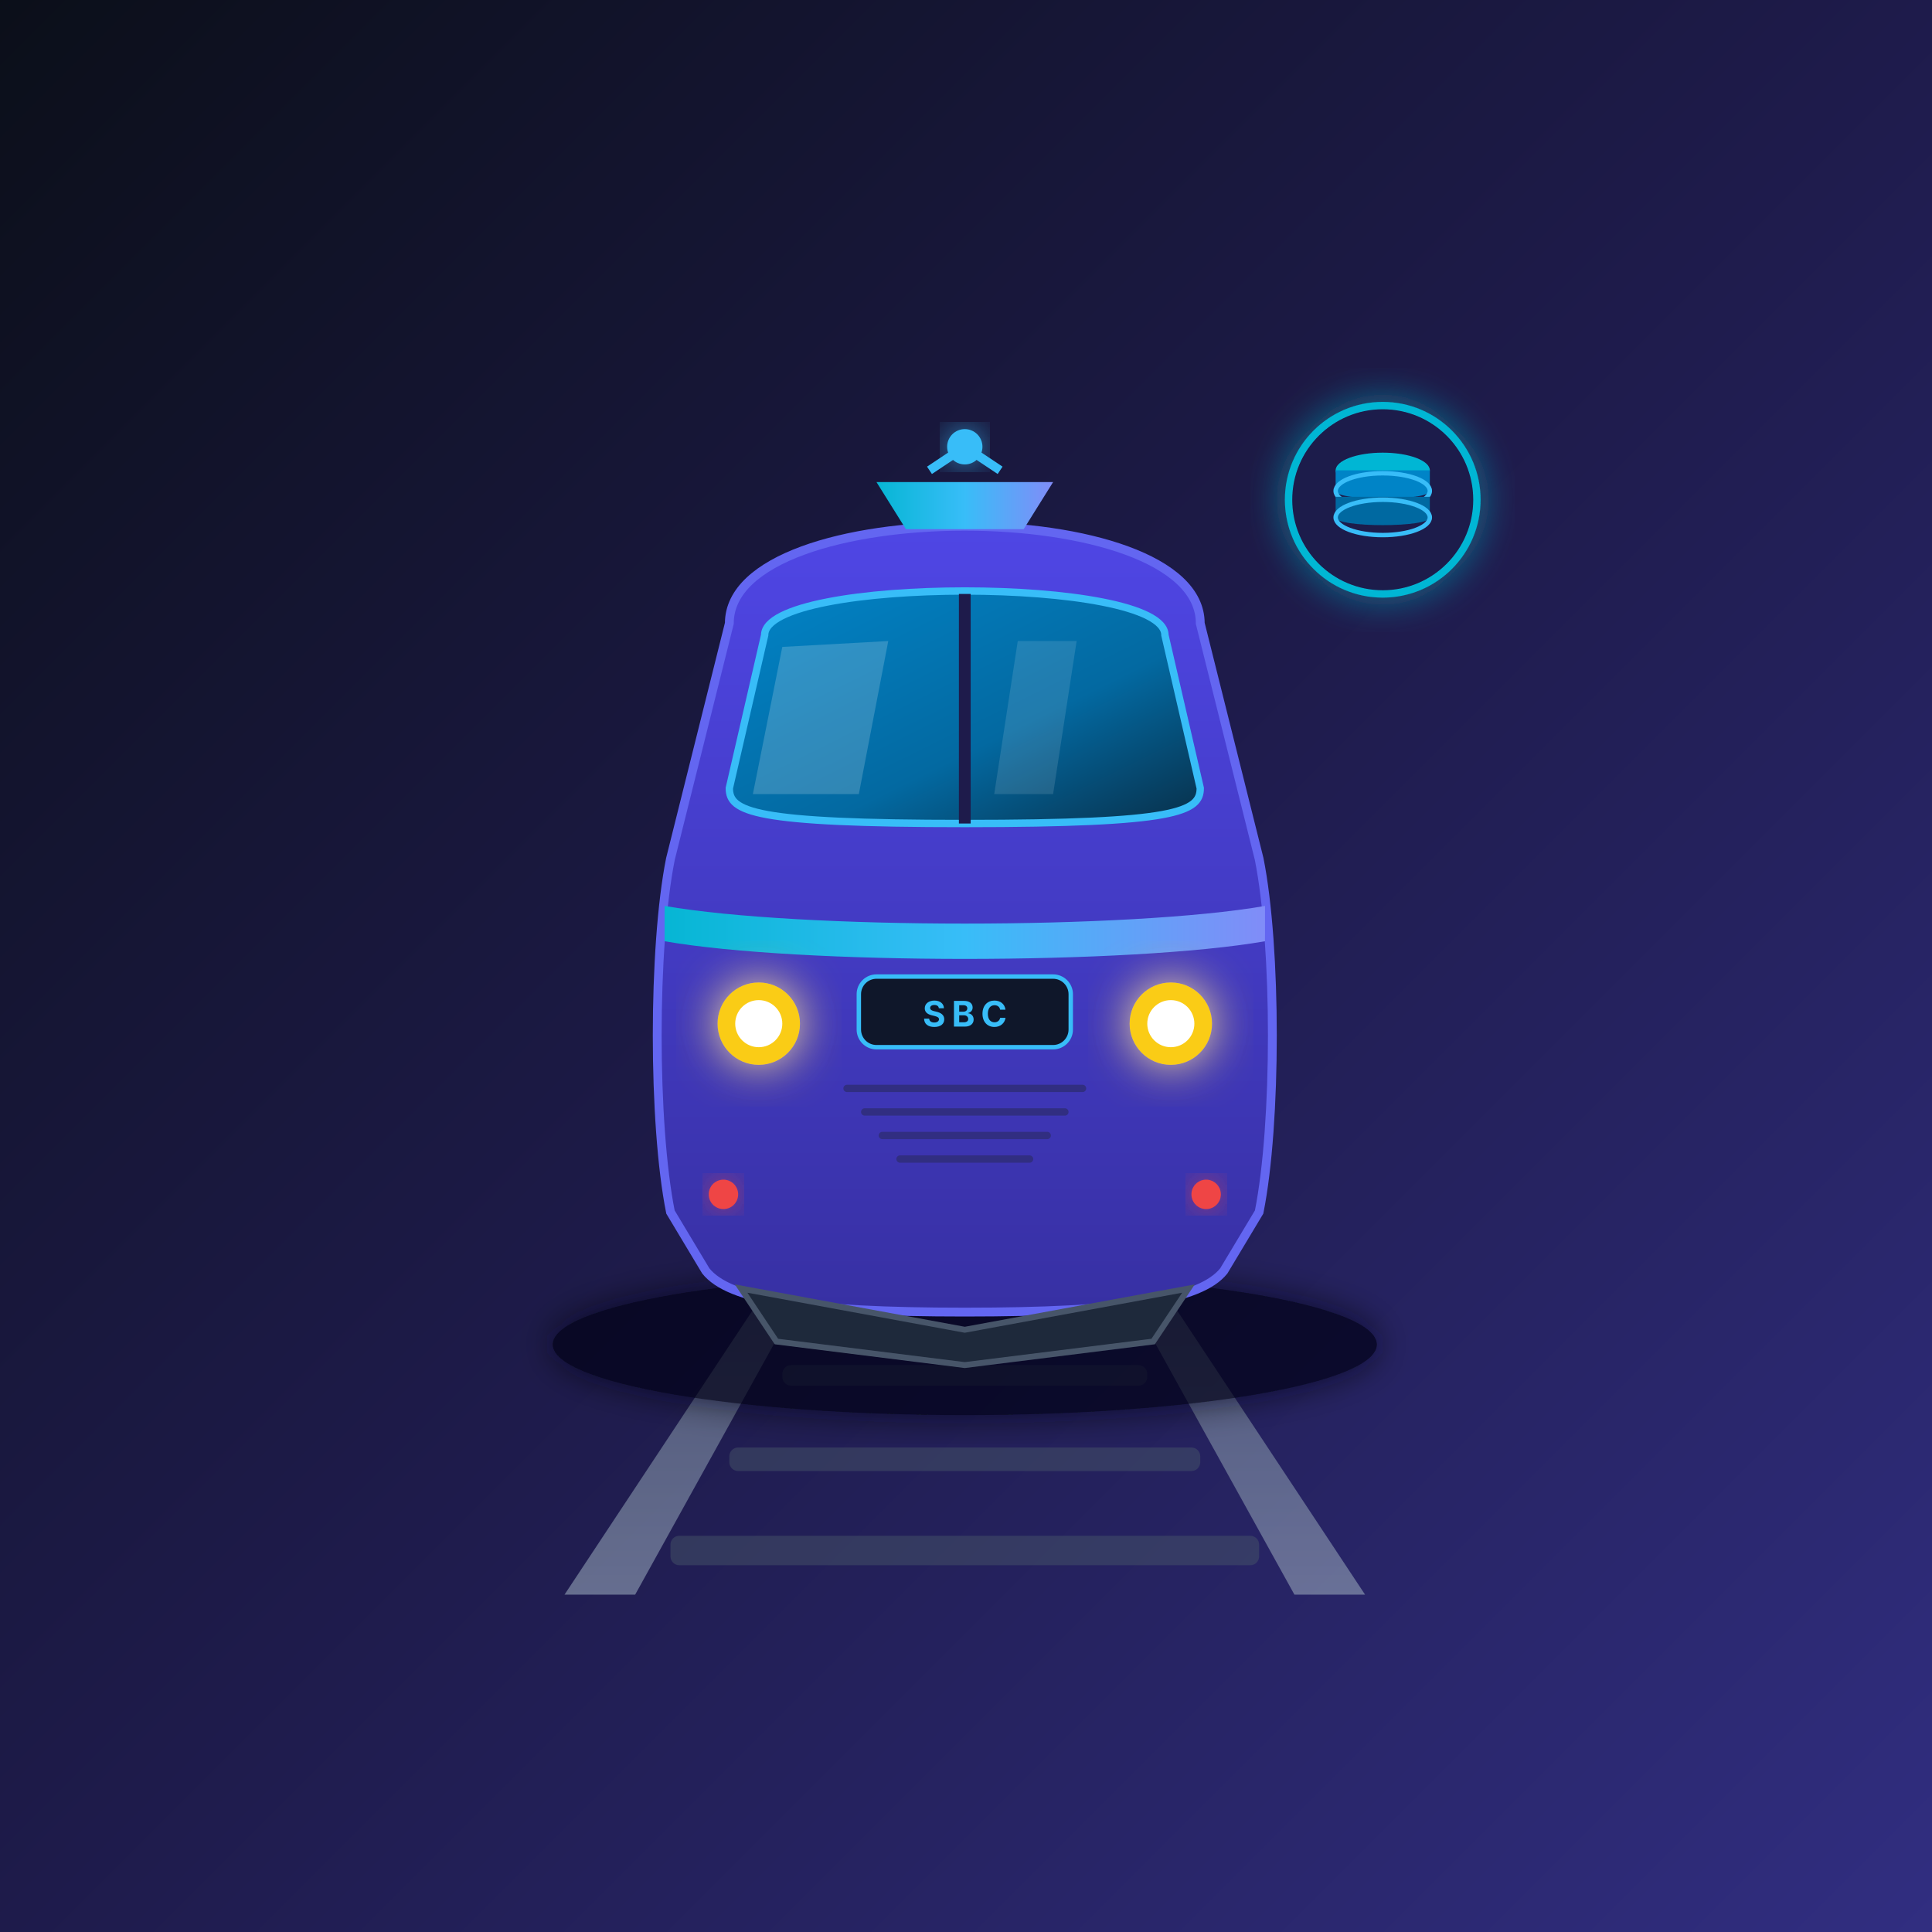
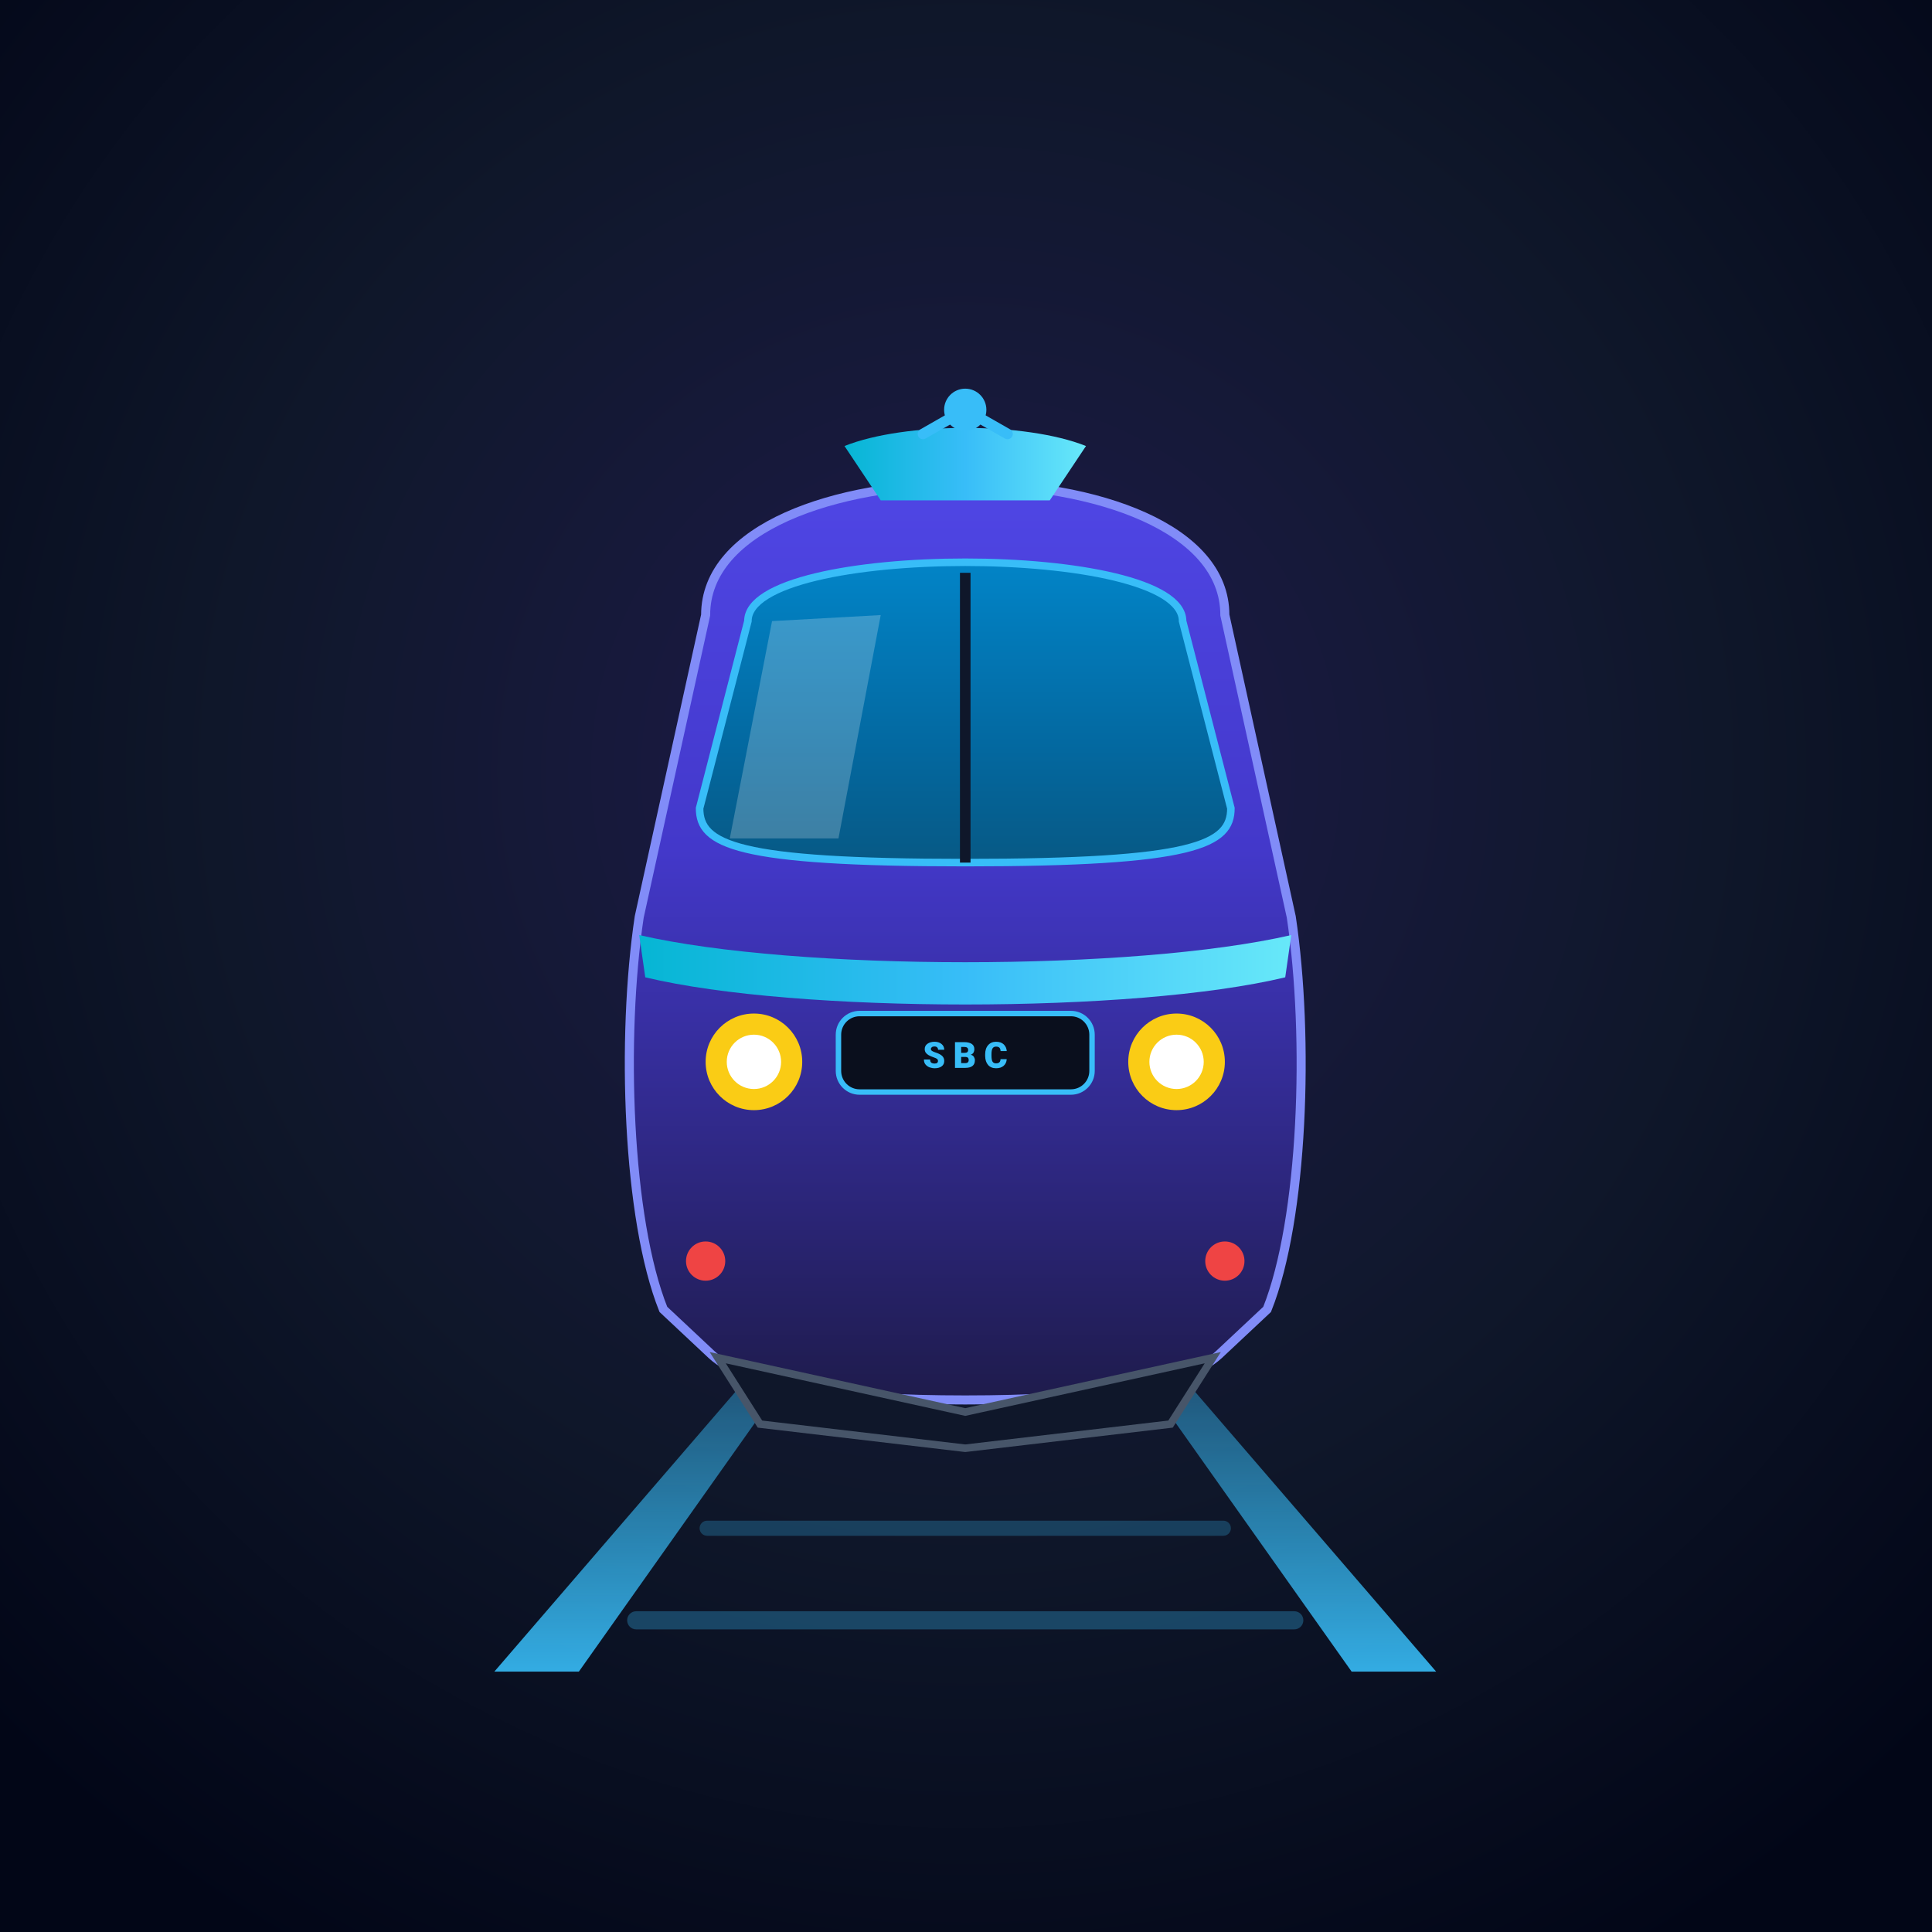
<svg xmlns="http://www.w3.org/2000/svg" viewBox="0 0 512 512" width="512" height="512">
  <defs>
-     <linearGradient id="bgGradMask" x1="0%" y1="0%" x2="100%" y2="100%">
-       <stop offset="0%" stop-color="#0B0F19" />
-       <stop offset="50%" stop-color="#1E1B4B" />
-       <stop offset="100%" stop-color="#312E81" />
+     <radialGradient id="bgRadialMask" cx="50%" cy="40%" r="70%">
+       <stop offset="0%" stop-color="#1E1B4B" />
+       <stop offset="55%" stop-color="#0F172A" />
+       <stop offset="100%" stop-color="#020617" />
+     </radialGradient>
+     <linearGradient id="trainBodyGrad" x1="0%" y1="0%" x2="0%" y2="100%">
+       <stop offset="0%" stop-color="#4F46E5" />
+       <stop offset="40%" stop-color="#4338CA" />
+       <stop offset="100%" stop-color="#1E1B4B" />
    </linearGradient>
-     <linearGradient id="trainBody" x1="0%" y1="0%" x2="0%" y2="100%">
-       <stop offset="0%" stop-color="#4F46E5" />
-       <stop offset="100%" stop-color="#3730A3" />
-     </linearGradient>
-     <linearGradient id="trainAccent" x1="0%" y1="0%" x2="100%" y2="0%">
+     <linearGradient id="cyanSweep" x1="0%" y1="0%" x2="100%" y2="0%">
      <stop offset="0%" stop-color="#06B6D4" />
      <stop offset="50%" stop-color="#38BDF8" />
-       <stop offset="100%" stop-color="#818CF8" />
+       <stop offset="100%" stop-color="#67E8F9" />
    </linearGradient>
-     <linearGradient id="glassGrad" x1="0%" y1="0%" x2="100%" y2="100%">
+     <linearGradient id="windshieldGrad" x1="0%" y1="0%" x2="0%" y2="100%">
      <stop offset="0%" stop-color="#0284C7" />
      <stop offset="60%" stop-color="#0369A1" />
-       <stop offset="100%" stop-color="#082F49" />
+       <stop offset="100%" stop-color="#075985" />
    </linearGradient>
-     <linearGradient id="trackGrad" x1="0%" y1="0%" x2="0%" y2="100%">
-       <stop offset="0%" stop-color="#64748B" />
-       <stop offset="100%" stop-color="#94A3B8" />
+     <linearGradient id="railGrad" x1="0%" y1="0%" x2="0%" y2="100%">
+       <stop offset="0%" stop-color="#38BDF8" stop-opacity="0.2" />
+       <stop offset="100%" stop-color="#38BDF8" stop-opacity="0.9" />
    </linearGradient>
-     <filter id="glowMask" x="-20%" y="-20%" width="140%" height="140%">
-       <feGaussianBlur stdDeviation="6" result="blur" />
-       <feComposite in="SourceGraphic" in2="blur" operator="over" />
-     </filter>
-     <filter id="headlightGlowMask" x="-50%" y="-50%" width="200%" height="200%">
-       <feGaussianBlur stdDeviation="8" result="glow" />
-       <feMerge>
-         <feMergeNode in="glow" />
-         <feMergeNode in="SourceGraphic" />
-       </feMerge>
-     </filter>
  </defs>
-   <rect width="512" height="512" fill="url(#bgGradMask)" />
-   <g transform="translate(56, 56) scale(0.78)">
-     <g opacity="0.6">
-       <polygon points="120,470 144,470 216,340 206,340" fill="url(#trackGrad)" />
-       <polygon points="392,470 368,470 296,340 306,340" fill="url(#trackGrad)" />
-       <rect x="156" y="450" width="200" height="10" rx="3" fill="#475569" opacity="0.8" />
-       <rect x="176" y="420" width="160" height="8" rx="3" fill="#475569" opacity="0.8" />
-       <rect x="194" y="392" width="124" height="7" rx="3" fill="#475569" opacity="0.8" />
-       <rect x="210" y="366" width="92" height="6" rx="3" fill="#475569" opacity="0.8" />
-       <rect x="222" y="344" width="68" height="5" rx="3" fill="#475569" opacity="0.8" />
-     </g>
-     <ellipse cx="256" cy="385" rx="140" ry="24" fill="#020617" opacity="0.7" filter="url(#glowMask)" />
-     <path d="M 176,140               C 176,96, 336,96, 336,140              L 356,220              C 362,250, 362,310, 356,340              L 344,360              C 336,370, 310,374, 256,374              C 202,374, 176,370, 168,360              L 156,340              C 150,310, 150,250, 156,220              Z" fill="url(#trainBody)" stroke="#6366F1" stroke-width="3" />
-     <path d="M 226,92 L 286,92 L 276,108 L 236,108 Z" fill="url(#trainAccent)" />
-     <circle cx="256" cy="80" r="6" fill="#38BDF8" filter="url(#glowMask)" />
-     <line x1="244" y1="88" x2="256" y2="80" stroke="#38BDF8" stroke-width="3" />
-     <line x1="268" y1="88" x2="256" y2="80" stroke="#38BDF8" stroke-width="3" />
-     <path d="M 188,144               C 188,124, 324,124, 324,144               L 336,196               C 336,204, 328,208, 256,208               C 184,208, 176,204, 176,196               Z" fill="url(#glassGrad)" stroke="#38BDF8" stroke-width="2.5" />
-     <line x1="256" y1="130" x2="256" y2="208" stroke="#1E1B4B" stroke-width="4" />
-     <polygon points="194,148 230,146 220,198 184,198" fill="#FFFFFF" opacity="0.18" />
-     <polygon points="274,146 294,146 286,198 266,198" fill="#FFFFFF" opacity="0.12" />
-     <path d="M 154,236 C 200,244, 312,244, 358,236 L 358,248 C 312,256, 200,256, 154,248 Z" fill="url(#trainAccent)" />
-     <rect x="220" y="260" width="72" height="24" rx="6" fill="#0F172A" stroke="#38BDF8" stroke-width="1.5" />
-     <text x="256" y="277" font-family="'Outfit', -apple-system, sans-serif" font-size="12" font-weight="700" fill="#38BDF8" text-anchor="middle" letter-spacing="2">SBC</text>
-     <g stroke="#312E81" stroke-width="2.5" stroke-linecap="round">
-       <line x1="216" y1="298" x2="296" y2="298" />
-       <line x1="222" y1="306" x2="290" y2="306" />
-       <line x1="228" y1="314" x2="284" y2="314" />
-       <line x1="234" y1="322" x2="278" y2="322" />
-     </g>
-     <g filter="url(#headlightGlowMask)">
-       <circle cx="186" cy="276" r="14" fill="#FACC15" />
-       <circle cx="186" cy="276" r="8" fill="#FFFFFF" />
-     </g>
-     <g filter="url(#headlightGlowMask)">
-       <circle cx="326" cy="276" r="14" fill="#FACC15" />
-       <circle cx="326" cy="276" r="8" fill="#FFFFFF" />
-     </g>
-     <circle cx="174" cy="334" r="5" fill="#EF4444" filter="url(#glowMask)" />
-     <circle cx="338" cy="334" r="5" fill="#EF4444" filter="url(#glowMask)" />
-     <path d="M 180,366 L 256,380 L 332,366 L 320,384 L 256,392 L 192,384 Z" fill="#1E293B" stroke="#475569" stroke-width="2" />
-     <g transform="translate(370, 70)" filter="url(#glowMask)">
-       <circle cx="28" cy="28" r="32" fill="#1E1B4B" stroke="#06B6D4" stroke-width="2.5" />
-       <ellipse cx="28" cy="18" rx="16" ry="6" fill="#06B6D4" />
-       <path d="M 12,18 L 12,25 C 12,28.5, 44,28.5, 44,25 L 44,18 Z" fill="#0284C7" />
-       <ellipse cx="28" cy="25" rx="16" ry="6" fill="none" stroke="#38BDF8" stroke-width="1.5" />
-       <path d="M 12,27 L 12,34 C 12,37.5, 44,37.5, 44,34 L 44,27 Z" fill="#0369A1" />
-       <ellipse cx="28" cy="34" rx="16" ry="6" fill="none" stroke="#38BDF8" stroke-width="1.5" />
-     </g>
+   <rect width="512" height="512" fill="url(#bgRadialMask)" />
+   <g transform="translate(51, 51) scale(0.8)">
+     <polygon points="100,490 128,490 220,360 212,360" fill="url(#railGrad)" />
+     <polygon points="412,490 384,490 292,360 300,360" fill="url(#railGrad)" />
+     <rect x="144" y="470" width="224" height="6" rx="3" fill="#38BDF8" opacity="0.3" />
+     <rect x="168" y="440" width="176" height="5" rx="2.5" fill="#38BDF8" opacity="0.25" />
+     <path d="M 170,140              C 170,82, 342,82, 342,140              L 364,240              C 370,280, 368,340, 356,370              L 340,385              C 328,396, 298,400, 256,400              C 214,400, 184,396, 172,385              L 156,370              C 144,340, 142,280, 148,240              Z" fill="url(#trainBodyGrad)" stroke="#818CF8" stroke-width="3" />
+     <path d="M 216,84 C 236,76, 276,76, 296,84 L 284,102 L 228,102 Z" fill="url(#cyanSweep)" />
+     <circle cx="256" cy="72" r="7" fill="#38BDF8" />
+     <line x1="242" y1="80" x2="256" y2="72" stroke="#38BDF8" stroke-width="3.5" stroke-linecap="round" />
+     <line x1="270" y1="80" x2="256" y2="72" stroke="#38BDF8" stroke-width="3.5" stroke-linecap="round" />
+     <path d="M 184,142              C 184,116, 328,116, 328,142              L 344,204              C 344,216, 332,222, 256,222              C 180,222, 168,216, 168,204              Z" fill="url(#windshieldGrad)" stroke="#38BDF8" stroke-width="2.5" />
+     <polygon points="192,142 228,140 214,214 178,214" fill="#FFFFFF" opacity="0.22" />
+     <line x1="256" y1="126" x2="256" y2="222" stroke="#0F172A" stroke-width="3.5" />
+     <path d="M 148,246 C 200,258, 312,258, 364,246 L 362,260 C 312,272, 200,272, 150,260 Z" fill="url(#cyanSweep)" />
+     <rect x="214" y="272" width="84" height="26" rx="7" fill="#0A0F1D" stroke="#38BDF8" stroke-width="1.8" />
+     <text x="256" y="290" font-family="-apple-system, BlinkMacSystemFont, 'Segoe UI', Roboto, sans-serif" font-size="12" font-weight="900" fill="#38BDF8" text-anchor="middle" letter-spacing="2.5">SBC</text>
+     <circle cx="186" cy="288" r="16" fill="#FACC15" />
+     <circle cx="186" cy="288" r="9" fill="#FFFFFF" />
+     <circle cx="326" cy="288" r="16" fill="#FACC15" />
+     <circle cx="326" cy="288" r="9" fill="#FFFFFF" />
+     <circle cx="170" cy="354" r="6.5" fill="#EF4444" />
+     <circle cx="342" cy="354" r="6.5" fill="#EF4444" />
+     <path d="M 174,386 L 256,404 L 338,386 L 324,408 L 256,416 L 188,408 Z" fill="#0F172A" stroke="#475569" stroke-width="2.5" />
  </g>
</svg>
